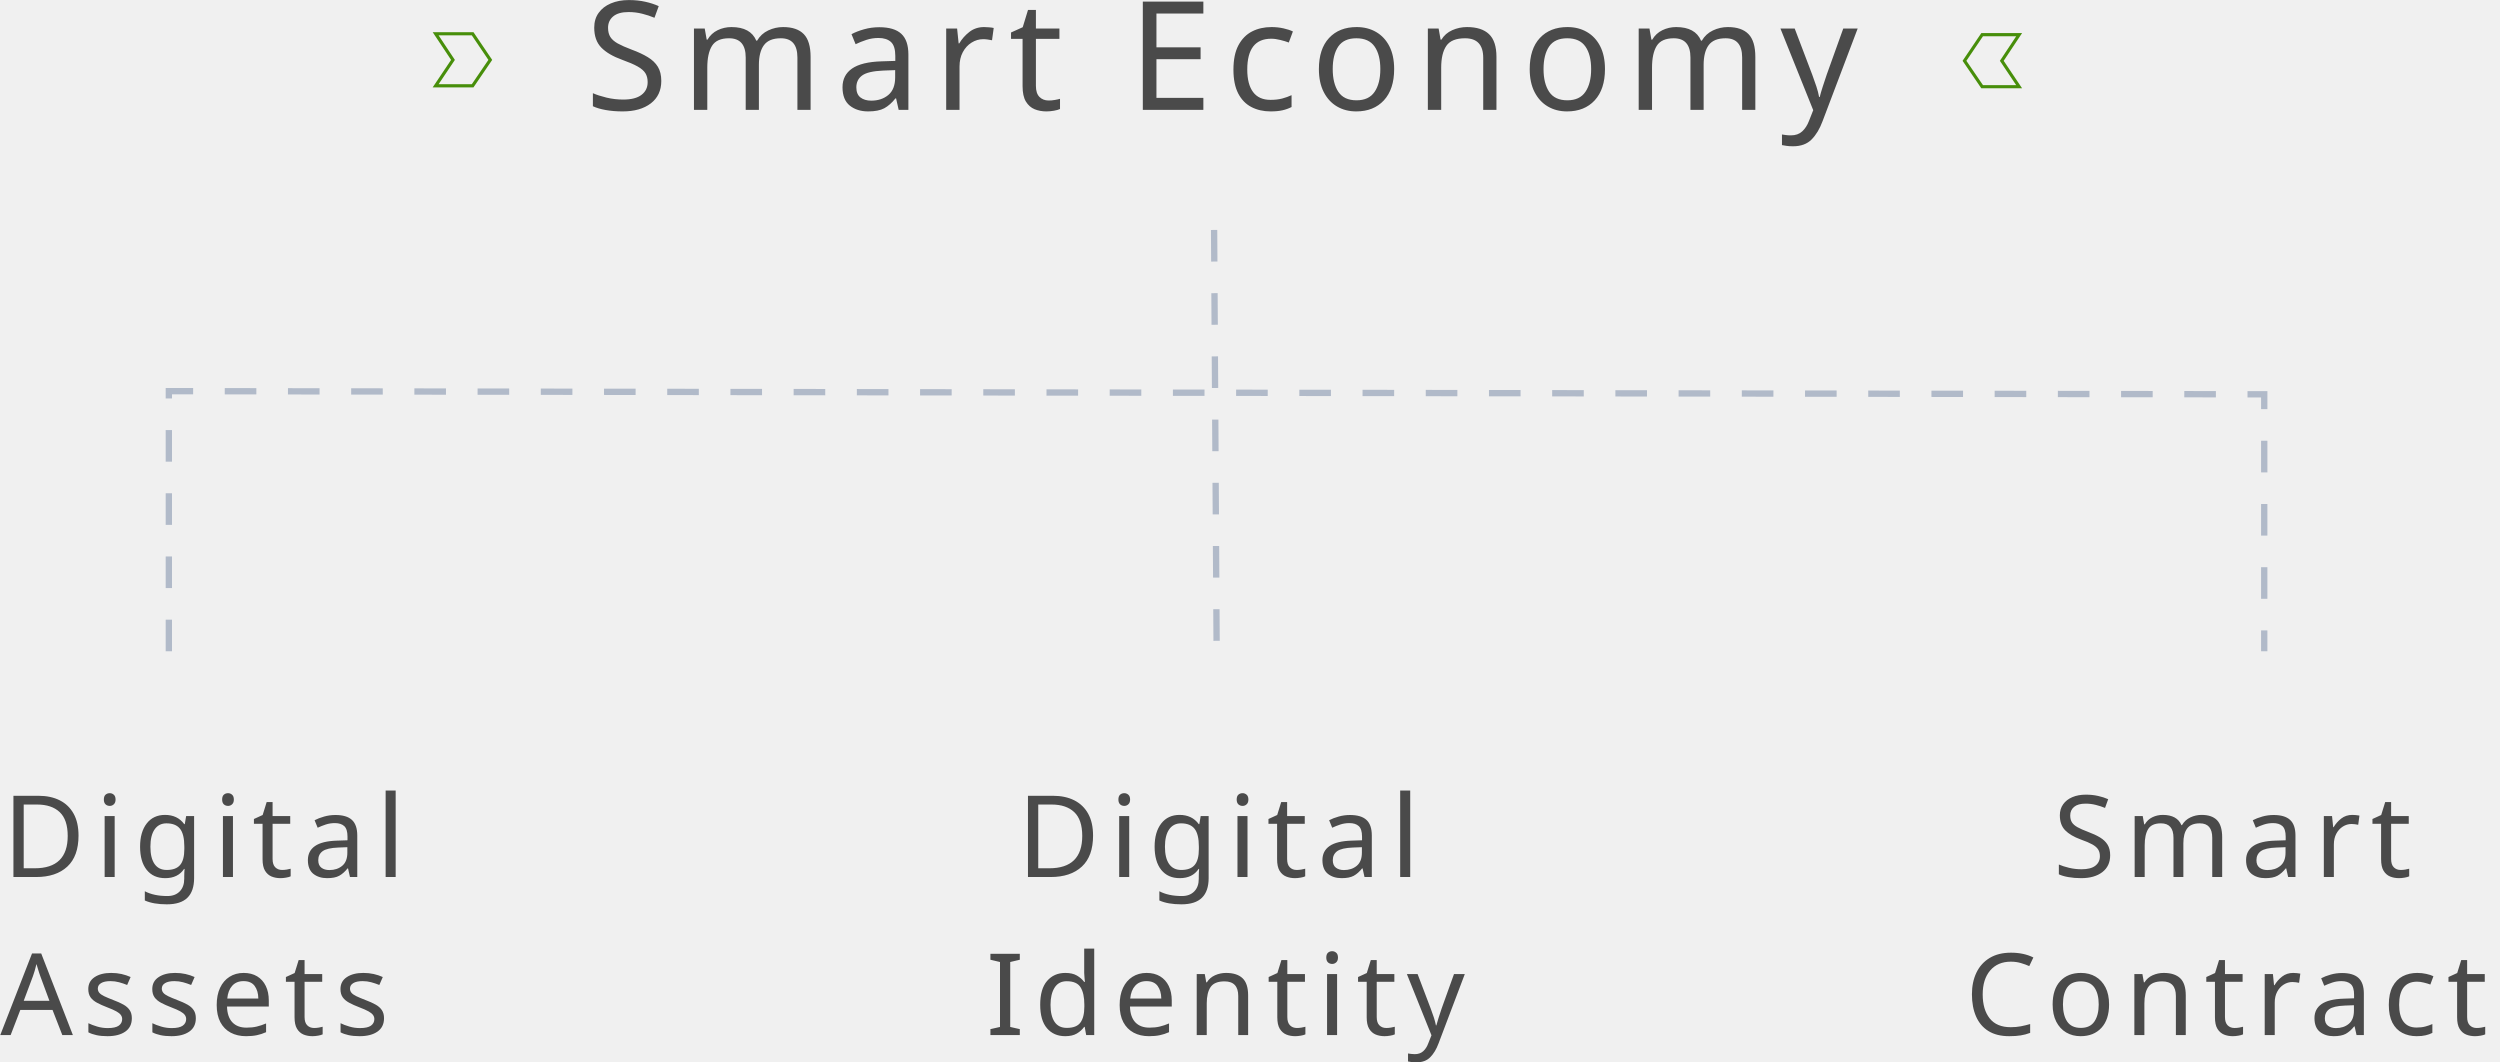
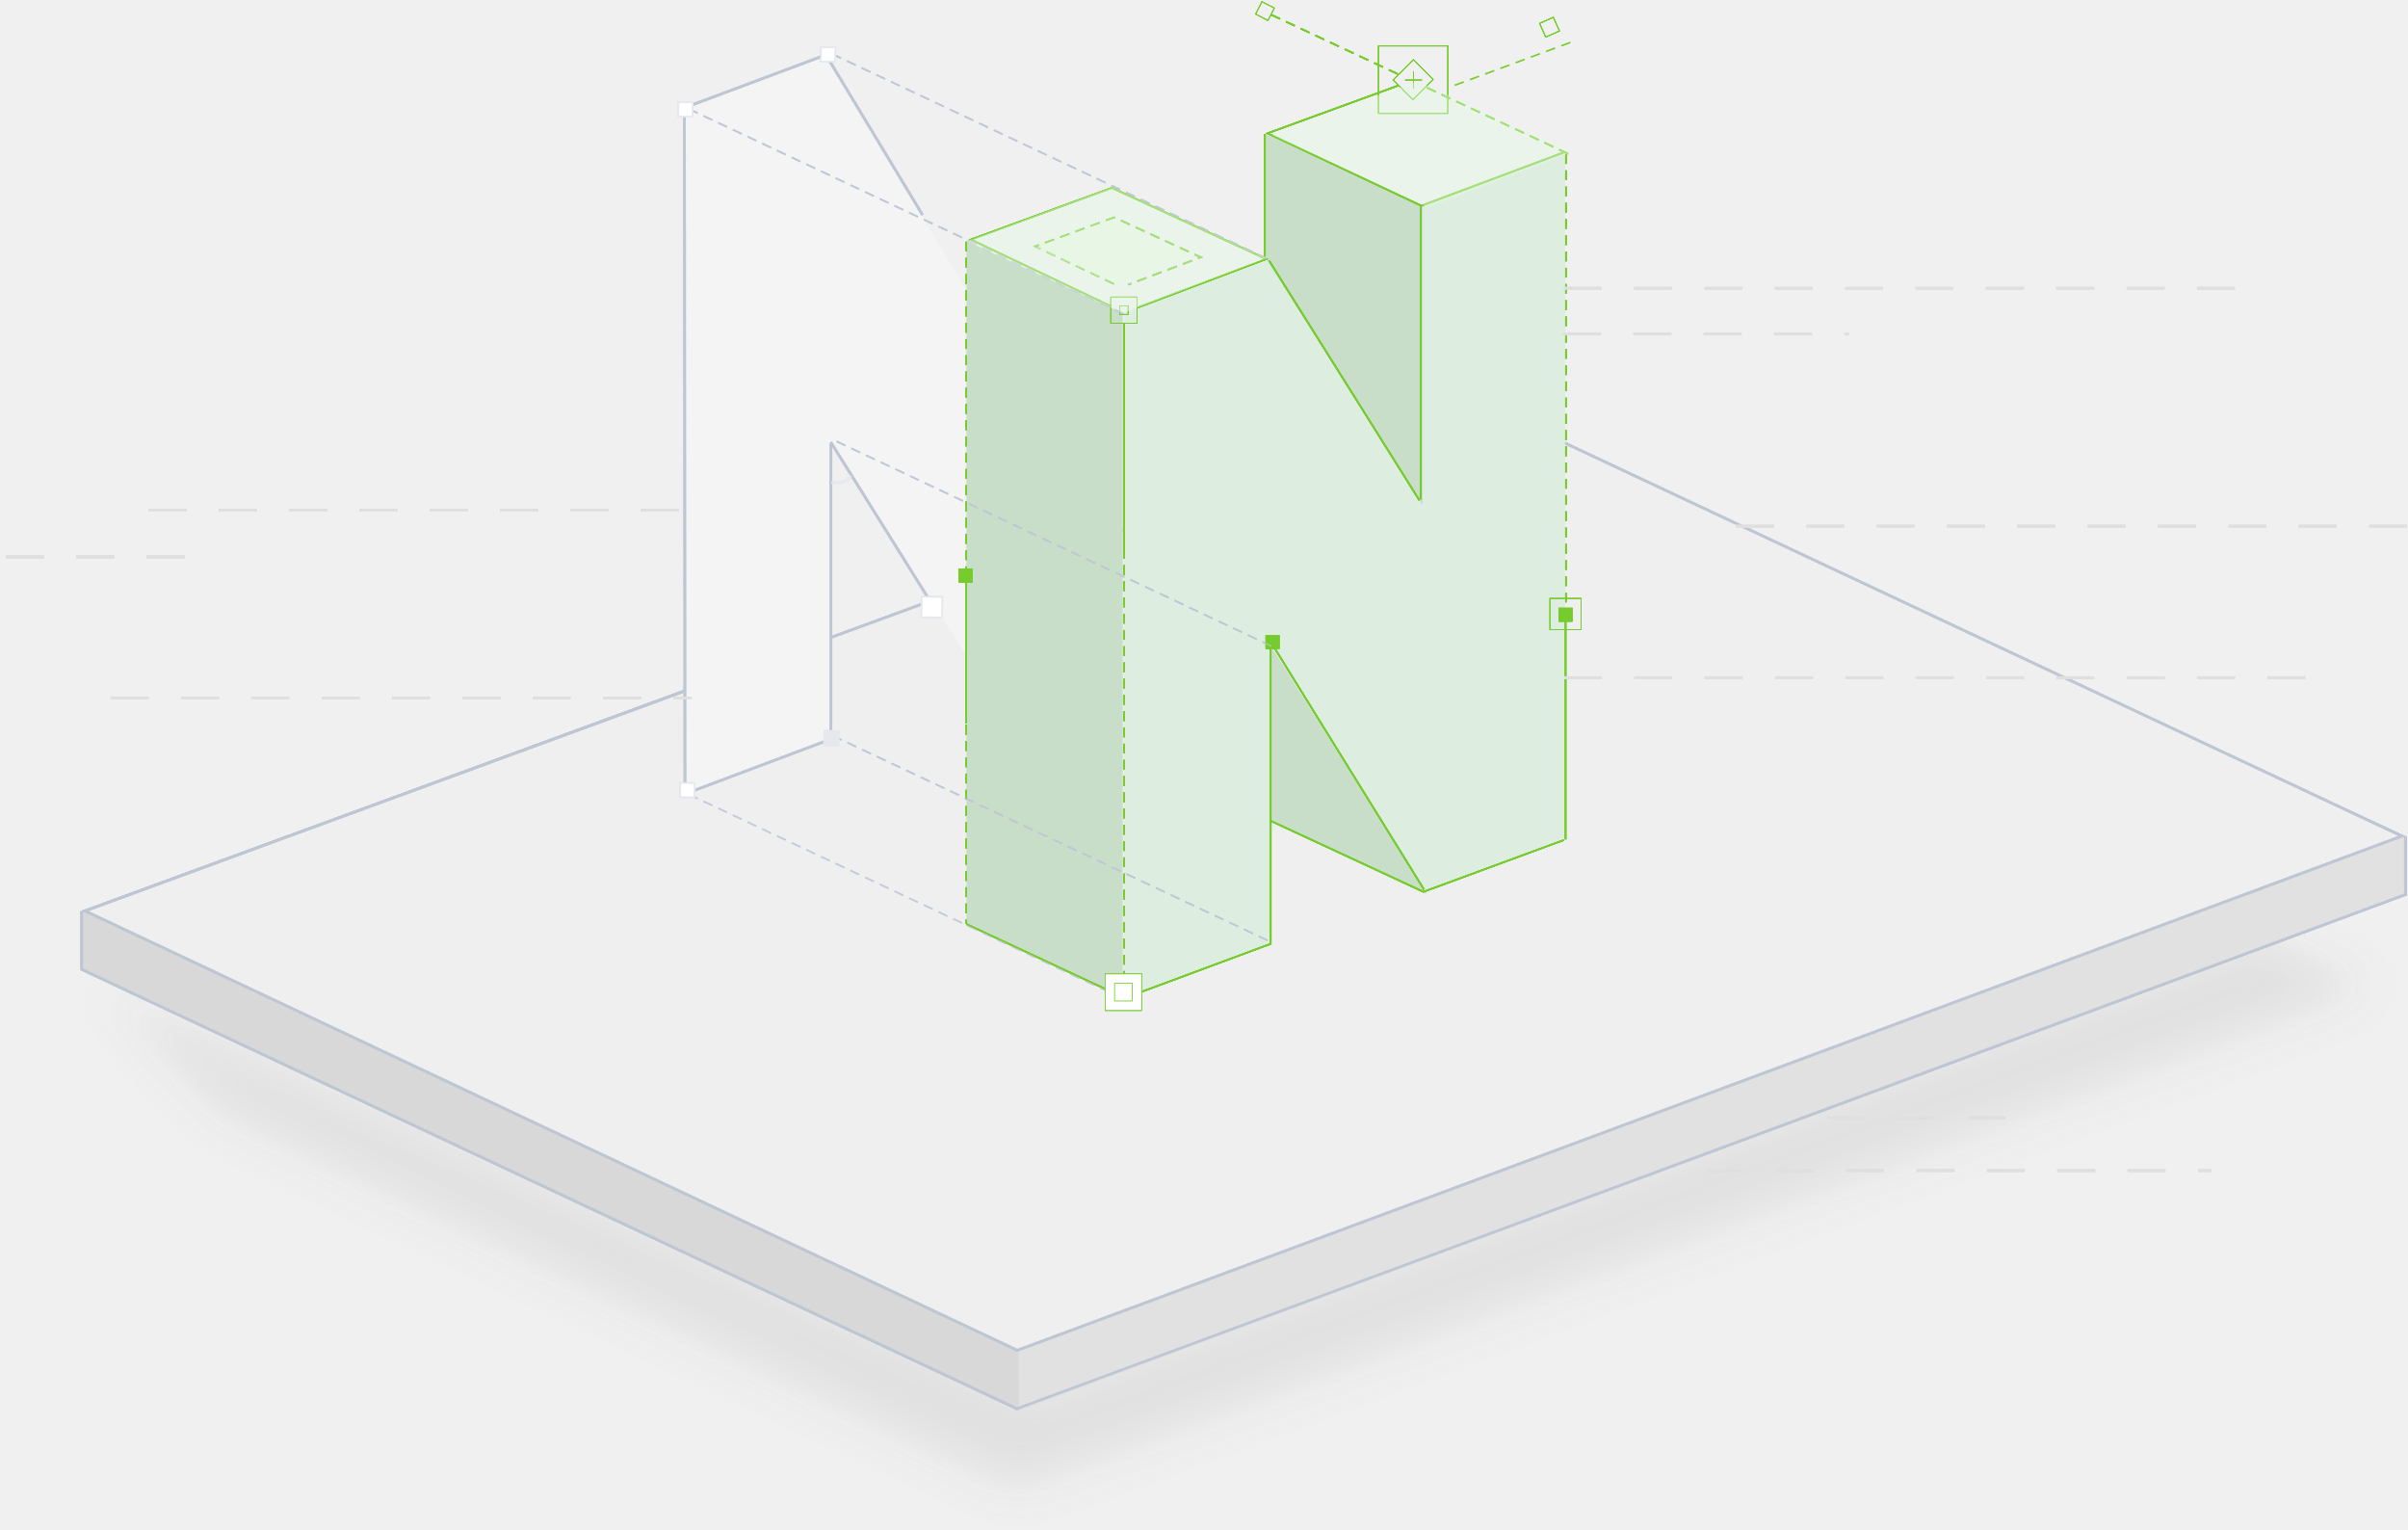
- <svg xmlns="http://www.w3.org/2000/svg" width="791px" height="336px" viewBox="0 0 791 336" version="1.1">
-   <defs />
+ <svg xmlns="http://www.w3.org/2000/svg" width="890px" height="565px" viewBox="0 0 890 565" version="1.1">
+   <style>
+     #g1{animation: m1 2s alternate infinite;}
+     #g2{animation: m2 1.5s alternate infinite;}
+     #g3{animation: m3 1s alternate infinite;}
+     @keyframes m1{
+     0%{transform: translate(8.827554px, 0.014903px);}
+     100%{transform: translate(8.827554px, -3px);}
+     }
+     @keyframes m2{
+     0%{transform: translate(20px,0px);}
+     100%{transform: translate(20px,-10px);}
+     }
+     @keyframes m3{
+     0%{transform: translate(11.75696px, 0.019849px);}
+     100%{transform: translate(11.75696px, -5px);}
+     }
+   </style>
+   <defs>
+     <filter x="-3.1%" y="-12.0%" width="106.2%" height="124.0%" filterUnits="objectBoundingBox" id="filter-1">
+       <feGaussianBlur stdDeviation="8.147" in="SourceGraphic" />
+     </filter>
+     <filter x="-2.2%" y="-5.9%" width="104.5%" height="111.8%" filterUnits="objectBoundingBox" id="filter-2">
+       <feGaussianBlur stdDeviation="8.147" in="SourceGraphic" />
+     </filter>
+   </defs>
  <g id="Page-1" stroke="none" stroke-width="1" fill="none" fill-rule="evenodd">
-     <g id="Artboard-5" transform="translate(-30, -60)">
-       <g id="Group" transform="translate(22, 43)">
-         <g id="Group-35" transform="translate(0.930701, 0.755629)">
-           <g id="Group-29">
-             <text id="Smart-Economy" font-family="PingFangSC-Medium, PingFang SC" font-size="48" font-weight="400" letter-spacing="4" fill="#4A4A4A">
-               <tspan x="192.206" y="51.01">Smart Economy</tspan>
-             </text>
-             <path d="M382.592,84.462 L400.657,218.915" id="Stroke-101" stroke="#B1BAC9" stroke-width="2" stroke-dasharray="10" transform="translate(391.399, 151.4439) scale(1, -1) rotate(8) translate(-391.399, -151.4439) " />
-             <path d="M57.989,186.545 L69.445,268.056 L397.775,221.399 L725.837,174.796 L714.52,94.276" id="Stroke-101" stroke="#B1BAC9" stroke-width="2" stroke-dasharray="10" transform="translate(391.9131, 181.1657) scale(1, -1) rotate(8) translate(-391.9131, -181.1657) " />
-             <text id="Digital-Assets" font-family="PingFangSC-Medium, PingFang SC" font-size="36" font-weight="400" letter-spacing="3" fill="#4A4A4A">
-               <tspan x="7.834" y="293.733">Digital </tspan>
-               <tspan x="7.156" y="343.733">Assets</tspan>
-             </text>
-             <text id="Digital-Identity" font-family="PingFangSC-Medium, PingFang SC" font-size="36" font-weight="400" letter-spacing="3" fill="#4A4A4A">
-               <tspan x="328.834" y="293.733">Digital </tspan>
-               <tspan x="319" y="343.733">Identity</tspan>
-             </text>
-             <text id="Smart-Contract" font-family="PingFangSC-Medium, PingFang SC" font-size="36" font-weight="400" letter-spacing="3" fill="#4A4A4A">
-               <tspan x="656.65" y="293.733">Smart</tspan>
-               <tspan x="628.786" y="343.733">Contract</tspan>
-             </text>
+     <g id="Artboard-6" transform="translate(-52, -65)">
+       <g id="Group-9" transform="translate(-170, 64)">
+         <g id="xia-" transform="translate(0, 137)">
+           <g id="xia" transform="translate(252, 46)" stroke="#BFC6D3" stroke-linecap="square">
+             <path d="M312.376,40.541 L324.174,36.214 M584.435,0.967 L857.723,126.929 L346.005,316.933 L1.432,154.584 L209.788,78.167 L258.366,60.35" id="Line-4" />
+             <polyline id="Line-4" points="859.047 127.94 859.047 148.487 859.047 148.487 345.924 338.492 0.247 176.143 0.247 155.235" />
+             <path d="M346.06,337.624 L346.06,316.782" id="Line-30" />
+             <path d="M312.376,40.541 L324.174,36.214 M584.435,0.967 L857.723,126.929 L346.005,316.933 L1.432,154.584 L209.788,78.167 L258.366,60.35" id="Line-4" />
+             <polyline id="Line-4" points="859.047 127.94 859.047 148.487 859.047 148.487 345.924 338.492 0.247 176.143 0.247 155.235" />
+             <path d="M346.06,337.624 L346.06,316.782" id="Line-30" />
+             <path d="M346.06,337.624 L346.06,316.782" id="Line-30" />
+           </g>
+           <g id="xia" transform="translate(252, 46)" stroke="#BFC6D3" stroke-linecap="square">
+             <path d="M312.376,40.541 L324.174,36.214 M584.435,0.967 L857.723,126.929 L346.005,316.933 L1.432,154.584 L209.788,78.167 L258.366,60.35" id="Line-4" />
+             <polyline id="Line-4" points="859.047 127.94 859.047 148.487 859.047 148.487 345.924 338.492 0.247 176.143 0.247 155.235" />
+             <path d="M346.06,337.624 L346.06,316.782" id="Line-30" />
+           </g>
+           <g transform="translate(252, 46)">
+             <polygon id="Path-5" fill="#EFEFEF" points="345.562 317.523 858.231 127.233 583.801 0.51 583.801 163.442 532.801 183.028 475.739 157.17 474.188 202.205 420.768 222.454 362.639 195.008 362.639 96.154 323.813 36.089 312.926 40.351 312.926 127.233 259.071 146.724 259.071 60.005 139.734 104.089 2.415 154.72" />
+             <polygon id="Path-47" fill="#D8D8D8" points="0.447 154.533 346.509 317.484 346.509 338.494 0.346 176.044" />
+             <polygon id="Path-48" fill="#E1E1E1" points="346.455 316.925 346.455 339.219 858.799 148.469 858.626 127.082" />
+             <polygon id="Path-49" fill-opacity="0.158" fill="#8B8B8B" filter="url(#filter-1)" points="11 185.265 350.262 332.217 804.3 163.947 844.897 182.278 345.262 367.548 52.338 228.685" />
+             <path d="M312.376,40.541 L324.174,36.214 M584.435,0.967 L857.723,126.929 L346.005,316.933 L1.432,154.584 L209.788,78.167 L258.366,60.35" id="Line-4" stroke="#BFC6D3" stroke-linecap="square" />
+             <polyline id="Line-4" stroke="#BFC6D3" stroke-linecap="square" points="859.047 127.468 859.047 148.487 345.924 338.492 0.247 176.143 0.247 155.235" />
+           </g>
+           <g>
+             <polygon id="Path-5" fill="#EFEFEF" points="597.562 363.523 1110.231 173.233 766.871 12.219 575.813 82.089 391.734 150.089 254.415 200.72" />
+             <polygon id="Path-47" fill="#D8D8D8" points="252.447 200.533 598.509 363.484 598.509 384.494 252.346 222.044" />
+             <polygon id="Path-48" fill="#E1E1E1" points="598.455 362.925 598.455 385.219 1110.799 194.469 1110.626 173.082" />
+             <path d="M564.376,86.541 L576.174,82.214 M1109.723,172.929 L598.005,362.933 L253.432,200.584 L767.356,12.198 L1109.723,172.929 Z" id="Line-4" stroke="#BFC6D3" stroke-linecap="square" />
+             <path d="M564.376,86.541 L576.174,82.214 M1109.723,172.929 L598.005,362.933 L253.432,200.584 L767.356,12.198 L1109.723,172.929 Z" id="Line-4" stroke="#BFC6D3" stroke-linecap="square" />
+             <polyline id="Line-4" stroke="#BFC6D3" stroke-linecap="square" points="1111.047 173.468 1111.047 194.487 597.924 384.492 252.247 222.143 252.247 201.235" />
          </g>
        </g>
-         <polygon id="Path-7" stroke="#478E0A" transform="translate(154.4814, 35.91445) scale(-1, 1) rotate(90) translate(-154.4814, -35.91445) " points="146.251 27.268 154.521 32.758 162.712 27.268 162.712 38.975 154.521 44.56 146.251 38.975" />
-         <polygon id="Path-7" stroke="#478E0A" transform="translate(638.2088, 36.20217) rotate(90) translate(-638.2088, -36.20217) " points="629.979 27.556 638.248 33.046 646.439 27.556 646.439 39.262 638.248 44.848 629.979 39.262" />
+         <g id="Group-8" transform="translate(224, 0)">
+           <g id="Group-5" transform="translate(245.6748, 0.5365)">
+             <g id="Group-4">
+               <polygon id="Path-3" fill="#DDEDDF" points="167.675 115.97 220.997 95.767 277.308 185.409 277.308 76.53 330.785 56.342 330.785 309.966 278.746 329.993 222.501 239.326 222.501 349.121 167.675 369.363" />
+               <polygon id="Path-4" fill="#C8DEC9" points="109.511 89.443 167.301 116.153 167.301 368.943 109.511 341.46" />
+               <polygon id="Path-4" fill="#C8DEC9" points="279.598 330.742 221.808 303.259 221.808 238.679" />
+               <polygon id="Path-4" fill="#C8DEC9" points="220.335 49.923 278.125 76.632 278.125 187.211 220.335 96.183" />
+               <polygon id="Path-46" fill="#F4F4F4" points="57.483 21.041 109.152 107.057 109.152 242.297 59.789 164.402 59.789 273.05 5.539 293.233 5.539 40.557" />
+               <path d="M290.262,31.87 L334.5,15.5" id="Line-7" stroke="#76CB2D" stroke-width="0.6" stroke-linecap="square" stroke-dasharray="3" />
+               <g id="Group" opacity="0.403" transform="translate(1.091826, 18.85368)" stroke="#BFC6D3" stroke-linecap="square">
+                 <path d="M56.678,1.807 L4.345,21.379 L56.678,1.807 Z" id="Line-4" />
+                 <path d="M56.718,255.312 L6.584,274.139" id="Line-4" />
+                 <path d="M4.198,22.503 L4.386,272.239" id="Line-31" />
+                 <path d="M58.331,146.063 L58.331,254.591" id="Line-31" />
+                 <path d="M56.565,1.993 L91.964,60.636" id="Line-33" />
+                 <path d="M58.552,145.39 L95.246,204.108" id="Line-33" />
+               </g>
+               <g id="Group-21" transform="translate(123.8553, 65.11172)">
+                 <g id="Group-19" transform="translate(0.119781, 0.773483)" />
+               </g>
+               <polyline id="Line-4" stroke="#76CB2D" stroke-width="0.6" stroke-linecap="square" points="162.513 113.427 111.172 88.982 163.264 69.881 220.311 96.175 172.938 114.038" />
+               <path d="M163.751,105.2 L134.967,91.495 L164.172,80.786 L196.156,95.528 L169.596,105.543" id="Line-4" stroke="#76CB2D" stroke-width="0.6" stroke-linecap="square" stroke-dasharray="3" />
+               <polyline id="Line-4" stroke="#76CB2D" stroke-width="0.6" stroke-linecap="square" points="221.8 349.27 168.019 369.252 109.759 342.011" />
+               <path d="M167.831,120.132 L167.831,203.67" id="Line-31" stroke="#76CB2D" stroke-width="0.6" stroke-linecap="square" />
+               <path d="M167.831,203.565 L167.831,369.263" id="Line-31" stroke="#76CB2D" stroke-width="0.6" stroke-linecap="square" stroke-dasharray="3" />
+               <path d="M109.432,90.065 L109.432,217.126 M109.432,268.618 L109.432,341.377" id="Line-31" stroke="#76CB2D" stroke-width="0.6" stroke-linecap="square" stroke-dasharray="3" />
+               <path d="M221.965,239.098 L221.965,348.959" id="Line-31" stroke="#76CB2D" stroke-width="0.6" stroke-linecap="square" />
+               <polyline id="Line-4" stroke="#76CB2D" stroke-width="0.6" stroke-linecap="square" points="329.969 56.908 277.636 76.48 220.829 49.714 268.852 32.176" />
+               <path d="M331.601,57.135 L279.539,32.766 M268.644,27.666 L220.53,5.144" id="Line-2" stroke="#76CB2D" stroke-width="0.6" stroke-linecap="square" stroke-dasharray="3" />
+               <polyline id="Line-4" stroke="#76CB2D" stroke-width="0.6" stroke-linecap="square" points="330.009 310.972 278.425 329.985 223.57 304.513 222.43 303.984" />
+               <path d="M277.489,76.48 L277.489,184.637" id="Line-31" stroke="#76CB2D" stroke-width="0.6" stroke-linecap="square" />
+               <path d="M219.849,50.302 L219.849,94.952" id="Line-31" stroke="#76CB2D" stroke-width="0.6" stroke-linecap="square" />
+               <path d="M330.965,226.346 L330.965,310.317" id="Line-31" stroke="#76CB2D" stroke-width="0.6" stroke-linecap="square" />
+               <path d="M221.534,97.001 L276.777,185.078" id="Line-33" stroke="#76CB2D" stroke-width="0.6" stroke-linecap="square" />
+               <path d="M222.893,239.102 L278.483,328.873" id="Line-33" stroke="#76CB2D" stroke-width="0.6" stroke-linecap="square" />
+               <rect id="Rectangle-4" stroke="#76CB2D" stroke-width="0.3" x="162.891" y="110.236" width="9.693" height="9.693" />
+               <rect id="Rectangle-4" stroke="#76CB2D" stroke-width="0.3" transform="translate(219.8567, 4.555973) rotate(-63) translate(-219.8567, -4.555973) " x="217.281" y="1.981" width="5.151" height="5.151" />
+               <rect id="Rectangle-4" stroke="#76CB2D" stroke-width="0.3" x="166.163" y="113.509" width="3.148" height="3.148" />
+               <rect id="Rectangle-4" stroke="#76CB2D" stroke-width="0.3" x="261.792" y="17.433" width="25.645" height="24.933" />
+               <rect id="Rectangle-4" stroke="#76CB2D" stroke-width="0.3" transform="translate(274.6138, 29.89972) rotate(-45) translate(-274.6138, -29.89972) " x="269.315" y="24.75" width="10.598" height="10.3" />
+               <rect id="Rectangle-4" fill="#76CB2D" x="328.398" y="225.041" width="5.135" height="5.141" />
+               <path d="M331.115,57.712 L331.115,227.929" id="Line-32" stroke="#76CB2D" stroke-width="0.6" stroke-linecap="square" stroke-dasharray="3" />
+               <rect id="Rectangle-11" stroke="#76CB2D" stroke-width="0.3" x="325.207" y="221.591" width="11.516" height="11.516" />
+               <rect id="Rectangle-12" fill="#76CB2D" x="220.067" y="235.071" width="5.181" height="5.181" />
+               <rect id="Rectangle-12" fill="#76CB2D" x="106.614" y="210.54" width="5.181" height="5.181" />
+               <path d="M109.432,215.562 L109.432,267.516" id="Line" stroke="#76CB2D" stroke-width="0.6" stroke-linecap="square" />
+               <path d="M220.53,347.81 L59.831,272.187" id="Line-34" stroke="#BFC6D3" stroke-width="0.6" opacity="0.6" stroke-linecap="square" stroke-dasharray="3" />
+               <path d="M167.333,369.483 L6.635,293.86" id="Line-34" stroke="#BFC6D3" stroke-width="0.6" opacity="0.4" stroke-linecap="square" stroke-dasharray="3" />
+               <path d="M167.333,116.215 L6.635,40.592" id="Line-34" stroke="#BFC6D3" stroke-width="0.6" opacity="0.6" stroke-linecap="square" stroke-dasharray="3" />
+               <path d="M221.965,239.071 L61.266,163.448" id="Line-34" stroke="#BFC6D3" stroke-width="0.6" opacity="0.6" stroke-linecap="square" stroke-dasharray="3" />
+               <path d="M220.352,95.931 L59.654,20.308" id="Line-34" stroke="#BFC6D3" stroke-width="0.6" opacity="0.6" stroke-linecap="square" stroke-dasharray="3" />
+               <path d="M271.807,30.037 L277.715,30.037" id="Line-35" stroke="#76CB2D" stroke-width="0.3" stroke-linecap="square" />
+               <path d="M274.761,32.991 L274.761,27.083" id="Line-35" stroke="#76CB2D" stroke-width="0.3" stroke-linecap="square" />
+               <rect id="Rectangle-4" stroke="#76CB2D" stroke-width="0.3" fill="#FFFFFF" x="160.811" y="360.319" width="13.49" height="13.49" />
+               <rect id="Rectangle-4" stroke="#76CB2D" stroke-width="0.3" fill="#FFFFFF" x="164.282" y="363.79" width="6.548" height="6.548" />
+               <rect id="Rectangle-4" stroke="#76CB2D" stroke-width="0.3" transform="translate(325.0354, 10.51006) rotate(-24) translate(-325.0354, -10.51006) " x="322.257" y="7.732" width="5.557" height="5.557" />
+               <rect id="Rectangle-4" stroke="#E6E8EE" stroke-width="0.6" fill="#FFFFFF" transform="translate(5.68566, 40.91381) rotate(1) translate(-5.68566, -40.91381) " x="3.057" y="38.285" width="5.257" height="5.257" />
+               <rect id="Rectangle-4" stroke="#E6E8EE" stroke-width="0.6" fill="#FFFFFF" transform="translate(6.386402, 292.4056) rotate(1) translate(-6.386402, -292.4056) " x="3.758" y="289.777" width="5.257" height="5.257" />
+               <rect id="Rectangle-4" stroke="#E6E8EE" stroke-width="0.6" fill="#E6E8EE" transform="translate(59.60157, 273.1962) rotate(1) translate(-59.60157, -273.1962) " x="56.973" y="270.568" width="5.257" height="5.257" />
+               <rect id="Rectangle-4" stroke="#E6E8EE" stroke-width="0.6" fill="#FFFFFF" transform="translate(96.75768, 224.7915) rotate(1) translate(-96.75768, -224.7915) " x="92.969" y="221.003" width="7.577" height="7.577" />
+               <rect id="Rectangle-4" stroke="#E6E8EE" stroke-width="0.6" fill="#FFFFFF" transform="translate(58.38637, 20.5951) rotate(1) translate(-58.38637, -20.5951) " x="55.758" y="17.967" width="5.257" height="5.257" />
+               <path d="M59.602,178.754 C62.976,179.238 65.383,178.434 66.823,176.342" id="Path-20" stroke="#E6E8EE" />
+               <g id="Group-2" transform="translate(0.982384, 0.649196)">
+                 <g id="Group" opacity="0.403" transform="translate(0.109442, 18.20448)" stroke="#BFC6D3" stroke-linecap="square">
+                   <path d="M56.678,1.807 L4.345,21.379 L56.678,1.807 Z" id="Line-4" />
+                   <path d="M56.718,255.312 L6.584,274.139" id="Line-4" />
+                   <path d="M4.198,22.503 L4.386,272.239" id="Line-31" />
+                   <path d="M58.331,146.063 L58.331,254.591" id="Line-31" />
+                   <path d="M56.565,1.993 L91.964,60.636" id="Line-33" />
+                   <path d="M58.552,145.39 L95.246,204.108" id="Line-33" />
+                 </g>
+                 <g id="Group-21" transform="translate(122.8729, 64.46252)">
+                   <g id="Group-19" transform="translate(0.119781, 0.773483)" />
+                 </g>
+                 <polyline id="Line-4" stroke="#76CB2D" stroke-width="0.6" stroke-linecap="square" points="161.53 112.778 110.19 88.333 162.282 69.232 219.329 95.526 171.956 113.389" />
+                 <path d="M162.768,104.551 L133.984,90.846 L163.19,80.137 L195.173,94.879 L168.613,104.894" id="Line-4" stroke="#76CB2D" stroke-width="0.6" stroke-linecap="square" stroke-dasharray="3" />
+                 <polyline id="Line-4" stroke="#76CB2D" stroke-width="0.6" stroke-linecap="square" points="220.818 348.621 167.037 368.603 108.777 341.361" />
+                 <path d="M166.849,119.482 L166.849,203.021" id="Line-31" stroke="#76CB2D" stroke-width="0.6" stroke-linecap="square" />
+                 <path d="M166.849,202.916 L166.849,368.613" id="Line-31" stroke="#76CB2D" stroke-width="0.6" stroke-linecap="square" stroke-dasharray="3" />
+                 <path d="M108.45,89.416 L108.45,216.477 M108.45,267.969 L108.45,340.728" id="Line-31" stroke="#76CB2D" stroke-width="0.6" stroke-linecap="square" stroke-dasharray="3" />
+                 <path d="M220.983,238.449 L220.983,348.31" id="Line-31" stroke="#76CB2D" stroke-width="0.6" stroke-linecap="square" />
+                 <polyline id="Line-4" stroke="#76CB2D" stroke-width="0.6" stroke-linecap="square" points="328.986 56.258 276.654 75.83 219.847 49.065 267.869 31.527" />
+                 <path d="M330.619,56.486 L278.557,32.117 M267.661,27.016 L219.547,4.495" id="Line-2" stroke="#76CB2D" stroke-width="0.6" stroke-linecap="square" stroke-dasharray="3" />
+                 <polyline id="Line-4" stroke="#76CB2D" stroke-width="0.6" stroke-linecap="square" points="329.027 310.322 277.443 329.335 222.588 303.864 221.448 303.335" />
+                 <path d="M276.506,75.83 L276.506,183.988" id="Line-31" stroke="#76CB2D" stroke-width="0.6" stroke-linecap="square" />
+                 <path d="M218.866,49.652 L218.866,94.302" id="Line-31" stroke="#76CB2D" stroke-width="0.6" stroke-linecap="square" />
+                 <path d="M329.983,225.697 L329.983,309.668" id="Line-31" stroke="#76CB2D" stroke-width="0.6" stroke-linecap="square" />
+                 <path d="M220.551,96.352 L275.795,184.429" id="Line-33" stroke="#76CB2D" stroke-width="0.6" stroke-linecap="square" />
+                 <path d="M221.911,238.453 L277.501,328.224" id="Line-33" stroke="#76CB2D" stroke-width="0.6" stroke-linecap="square" />
+                 <rect id="Rectangle-4" stroke="#76CB2D" stroke-width="0.3" x="161.908" y="109.587" width="9.693" height="9.693" />
+                 <rect id="Rectangle-4" stroke="#76CB2D" stroke-width="0.3" transform="translate(218.8743, 3.906777) rotate(-63) translate(-218.8743, -3.906777) " x="216.299" y="1.331" width="5.151" height="5.151" />
+                 <rect id="Rectangle-4" stroke="#76CB2D" stroke-width="0.3" x="165.181" y="112.86" width="3.148" height="3.148" />
+                 <rect id="Rectangle-4" stroke="#76CB2D" stroke-width="0.3" x="260.809" y="16.784" width="25.645" height="24.933" />
+                 <rect id="Rectangle-4" stroke="#76CB2D" stroke-width="0.3" transform="translate(273.6315, 29.25052) rotate(-45) translate(-273.6315, -29.25052) " x="268.332" y="24.101" width="10.598" height="10.3" />
+                 <rect id="Rectangle-4" fill="#76CB2D" x="327.415" y="224.391" width="5.135" height="5.141" />
+                 <path d="M330.132,57.063 L330.132,227.28" id="Line-32" stroke="#76CB2D" stroke-width="0.6" stroke-linecap="square" stroke-dasharray="3" />
+                 <rect id="Rectangle-11" stroke="#76CB2D" stroke-width="0.3" x="324.225" y="220.941" width="11.516" height="11.516" />
+                 <rect id="Rectangle-12" fill="#76CB2D" x="219.085" y="234.422" width="5.181" height="5.181" />
+                 <rect id="Rectangle-12" fill="#76CB2D" x="105.632" y="209.891" width="5.181" height="5.181" />
+                 <path d="M108.45,214.913 L108.45,266.867" id="Line" stroke="#76CB2D" stroke-width="0.6" stroke-linecap="square" />
+                 <path d="M219.547,347.161 L58.849,271.538" id="Line-34" stroke="#BFC6D3" stroke-width="0.6" opacity="0.6" stroke-linecap="square" stroke-dasharray="3" />
+                 <path d="M166.351,368.834 L5.653,293.211" id="Line-34" stroke="#BFC6D3" stroke-width="0.6" opacity="0.4" stroke-linecap="square" stroke-dasharray="3" />
+                 <path d="M166.351,115.566 L5.653,39.943" id="Line-34" stroke="#BFC6D3" stroke-width="0.6" opacity="0.6" stroke-linecap="square" stroke-dasharray="3" />
+                 <path d="M220.983,238.421 L60.284,162.799" id="Line-34" stroke="#BFC6D3" stroke-width="0.6" opacity="0.6" stroke-linecap="square" stroke-dasharray="3" />
+                 <path d="M219.37,95.281 L58.671,19.659" id="Line-34" stroke="#BFC6D3" stroke-width="0.6" opacity="0.6" stroke-linecap="square" stroke-dasharray="3" />
+                 <path d="M270.825,29.388 L276.733,29.388" id="Line-35" stroke="#76CB2D" stroke-width="0.3" stroke-linecap="square" />
+                 <path d="M273.779,32.342 L273.779,26.434" id="Line-35" stroke="#76CB2D" stroke-width="0.3" stroke-linecap="square" />
+                 <rect id="Rectangle-4" stroke="#76CB2D" stroke-width="0.3" fill="#FFFFFF" x="159.828" y="359.67" width="13.49" height="13.49" />
+                 <rect id="Rectangle-4" stroke="#76CB2D" stroke-width="0.3" fill="#FFFFFF" x="163.299" y="363.141" width="6.548" height="6.548" />
+               </g>
+               <rect id="Rectangle-4" stroke="#76CB2D" stroke-width="0.3" transform="translate(325.0354, 10.51006) rotate(-24) translate(-325.0354, -10.51006) " x="322.257" y="7.732" width="5.557" height="5.557" />
+               <rect id="Rectangle-4" stroke="#E6E8EE" stroke-width="0.6" fill="#FFFFFF" transform="translate(5.68566, 40.91381) rotate(1) translate(-5.68566, -40.91381) " x="3.057" y="38.285" width="5.257" height="5.257" />
+               <rect id="Rectangle-4" stroke="#E6E8EE" stroke-width="0.6" fill="#FFFFFF" transform="translate(6.386402, 292.4056) rotate(1) translate(-6.386402, -292.4056) " x="3.758" y="289.777" width="5.257" height="5.257" />
+               <rect id="Rectangle-4" stroke="#E6E8EE" stroke-width="0.6" fill="#E6E8EE" transform="translate(59.60157, 273.1962) rotate(1) translate(-59.60157, -273.1962) " x="56.973" y="270.568" width="5.257" height="5.257" />
+               <rect id="Rectangle-4" stroke="#E6E8EE" stroke-width="0.6" fill="#FFFFFF" transform="translate(96.75768, 224.7915) rotate(1) translate(-96.75768, -224.7915) " x="92.969" y="221.003" width="7.577" height="7.577" />
+               <rect id="Rectangle-4" stroke="#E6E8EE" stroke-width="0.6" fill="#FFFFFF" transform="translate(58.38637, 20.5951) rotate(1) translate(-58.38637, -20.5951) " x="55.758" y="17.967" width="5.257" height="5.257" />
+               <path d="M59.602,178.754 C62.976,179.238 65.383,178.434 66.823,176.342" id="Path-20" stroke="#E6E8EE" />
+               <rect id="Rectangle-4" stroke="#76CB2D" stroke-width="0.3" transform="translate(325.0354, 10.51006) rotate(-24) translate(-325.0354, -10.51006) " x="322.257" y="7.732" width="5.557" height="5.557" />
+               <rect id="Rectangle-4" stroke="#E6E8EE" stroke-width="0.6" fill="#FFFFFF" transform="translate(5.68566, 40.91381) rotate(1) translate(-5.68566, -40.91381) " x="3.057" y="38.285" width="5.257" height="5.257" />
+               <rect id="Rectangle-4" stroke="#E6E8EE" stroke-width="0.6" fill="#FFFFFF" transform="translate(6.386402, 292.4056) rotate(1) translate(-6.386402, -292.4056) " x="3.758" y="289.777" width="5.257" height="5.257" />
+               <rect id="Rectangle-4" stroke="#E6E8EE" stroke-width="0.6" fill="#E6E8EE" transform="translate(59.60157, 273.1962) rotate(1) translate(-59.60157, -273.1962) " x="56.973" y="270.568" width="5.257" height="5.257" />
+               <rect id="Rectangle-4" stroke="#E6E8EE" stroke-width="0.6" fill="#FFFFFF" transform="translate(96.75768, 224.7915) rotate(1) translate(-96.75768, -224.7915) " x="92.969" y="221.003" width="7.577" height="7.577" />
+               <rect id="Rectangle-4" stroke="#E6E8EE" stroke-width="0.6" fill="#FFFFFF" transform="translate(58.38637, 20.5951) rotate(1) translate(-58.38637, -20.5951) " x="55.758" y="17.967" width="5.257" height="5.257" />
+               <path d="M59.602,178.754 C62.976,179.238 65.383,178.434 66.823,176.342" id="Path-20" stroke="#E6E8EE" />
+               <g id="Group-2" transform="translate(0.982384, 0.649196)">
+                 <g id="Group" opacity="0.403" transform="translate(0.109442, 18.20448)" stroke="#BFC6D3" stroke-linecap="square">
+                   <path d="M56.678,1.807 L4.345,21.379 L56.678,1.807 Z" id="Line-4" />
+                   <path d="M56.718,255.312 L6.584,274.139" id="Line-4" />
+                   <path d="M4.198,22.503 L4.386,272.239" id="Line-31" />
+                   <path d="M58.331,146.063 L58.331,254.591" id="Line-31" />
+                   <path d="M56.565,1.993 L91.964,60.636" id="Line-33" />
+                   <path d="M58.552,145.39 L95.246,204.108" id="Line-33" />
+                 </g>
+                 <g id="Group-21" transform="translate(122.8729, 64.46252)">
+                   <g id="Group-19" transform="translate(0.119781, 0.773483)" />
+                 </g>
+                 <polyline id="Line-4" stroke="#76CB2D" stroke-width="0.6" stroke-linecap="square" points="161.53 112.778 110.19 88.333 162.282 69.232 219.329 95.526 171.956 113.389" />
+                 <path d="M162.768,104.551 L133.984,90.846 L163.19,80.137 L195.173,94.879 L168.613,104.894" id="Line-4" stroke="#76CB2D" stroke-width="0.6" stroke-linecap="square" stroke-dasharray="3" />
+                 <polyline id="Line-4" stroke="#76CB2D" stroke-width="0.6" stroke-linecap="square" points="220.818 348.621 167.037 368.603 108.777 341.361" />
+                 <path d="M166.849,119.482 L166.849,203.021" id="Line-31" stroke="#76CB2D" stroke-width="0.6" stroke-linecap="square" />
+                 <path d="M166.849,202.916 L166.849,368.613" id="Line-31" stroke="#76CB2D" stroke-width="0.6" stroke-linecap="square" stroke-dasharray="3" />
+                 <path d="M108.45,89.416 L108.45,216.477 M108.45,267.969 L108.45,340.728" id="Line-31" stroke="#76CB2D" stroke-width="0.6" stroke-linecap="square" stroke-dasharray="3" />
+                 <path d="M220.983,238.449 L220.983,348.31" id="Line-31" stroke="#76CB2D" stroke-width="0.6" stroke-linecap="square" />
+                 <polyline id="Line-4" stroke="#76CB2D" stroke-width="0.6" stroke-linecap="square" points="328.986 56.258 276.654 75.83 219.847 49.065 267.869 31.527" />
+                 <path d="M330.619,56.486 L278.557,32.117 M267.661,27.016 L219.547,4.495" id="Line-2" stroke="#76CB2D" stroke-width="0.6" stroke-linecap="square" stroke-dasharray="3" />
+                 <polyline id="Line-4" stroke="#76CB2D" stroke-width="0.6" stroke-linecap="square" points="329.027 310.322 277.443 329.335 222.588 303.864 221.448 303.335" />
+                 <path d="M276.506,75.83 L276.506,183.988" id="Line-31" stroke="#76CB2D" stroke-width="0.6" stroke-linecap="square" />
+                 <path d="M218.866,49.652 L218.866,94.302" id="Line-31" stroke="#76CB2D" stroke-width="0.6" stroke-linecap="square" />
+                 <path d="M329.983,225.697 L329.983,309.668" id="Line-31" stroke="#76CB2D" stroke-width="0.6" stroke-linecap="square" />
+                 <path d="M220.551,96.352 L275.795,184.429" id="Line-33" stroke="#76CB2D" stroke-width="0.6" stroke-linecap="square" />
+                 <path d="M221.911,238.453 L277.501,328.224" id="Line-33" stroke="#76CB2D" stroke-width="0.6" stroke-linecap="square" />
+                 <rect id="Rectangle-4" stroke="#76CB2D" stroke-width="0.3" x="161.908" y="109.587" width="9.693" height="9.693" />
+                 <rect id="Rectangle-4" stroke="#76CB2D" stroke-width="0.3" transform="translate(218.8743, 3.906777) rotate(-63) translate(-218.8743, -3.906777) " x="216.299" y="1.331" width="5.151" height="5.151" />
+                 <rect id="Rectangle-4" stroke="#76CB2D" stroke-width="0.3" x="165.181" y="112.86" width="3.148" height="3.148" />
+                 <rect id="Rectangle-4" stroke="#76CB2D" stroke-width="0.3" x="260.809" y="16.784" width="25.645" height="24.933" />
+                 <rect id="Rectangle-4" stroke="#76CB2D" stroke-width="0.3" transform="translate(273.6315, 29.25052) rotate(-45) translate(-273.6315, -29.25052) " x="268.332" y="24.101" width="10.598" height="10.3" />
+                 <rect id="Rectangle-4" fill="#76CB2D" x="327.415" y="224.391" width="5.135" height="5.141" />
+                 <path d="M330.132,57.063 L330.132,227.28" id="Line-32" stroke="#76CB2D" stroke-width="0.6" stroke-linecap="square" stroke-dasharray="3" />
+                 <rect id="Rectangle-11" stroke="#76CB2D" stroke-width="0.3" x="324.225" y="220.941" width="11.516" height="11.516" />
+                 <rect id="Rectangle-12" fill="#76CB2D" x="219.085" y="234.422" width="5.181" height="5.181" />
+                 <rect id="Rectangle-12" fill="#76CB2D" x="105.632" y="209.891" width="5.181" height="5.181" />
+                 <path d="M108.45,214.913 L108.45,266.867" id="Line" stroke="#76CB2D" stroke-width="0.6" stroke-linecap="square" />
+                 <path d="M219.547,347.161 L58.849,271.538" id="Line-34" stroke="#BFC6D3" stroke-width="0.6" opacity="0.6" stroke-linecap="square" stroke-dasharray="3" />
+                 <path d="M166.351,368.834 L5.653,293.211" id="Line-34" stroke="#BFC6D3" stroke-width="0.6" opacity="0.4" stroke-linecap="square" stroke-dasharray="3" />
+                 <path d="M166.351,115.566 L5.653,39.943" id="Line-34" stroke="#BFC6D3" stroke-width="0.6" opacity="0.6" stroke-linecap="square" stroke-dasharray="3" />
+                 <path d="M220.983,238.421 L60.284,162.799" id="Line-34" stroke="#BFC6D3" stroke-width="0.6" opacity="0.6" stroke-linecap="square" stroke-dasharray="3" />
+                 <path d="M219.37,95.281 L58.671,19.659" id="Line-34" stroke="#BFC6D3" stroke-width="0.6" opacity="0.6" stroke-linecap="square" stroke-dasharray="3" />
+                 <path d="M270.825,29.388 L276.733,29.388" id="Line-35" stroke="#76CB2D" stroke-width="0.3" stroke-linecap="square" />
+                 <path d="M273.779,32.342 L273.779,26.434" id="Line-35" stroke="#76CB2D" stroke-width="0.3" stroke-linecap="square" />
+                 <rect id="Rectangle-4" stroke="#76CB2D" stroke-width="0.3" fill="#FFFFFF" x="159.828" y="359.67" width="13.49" height="13.49" />
+                 <rect id="Rectangle-4" stroke="#76CB2D" stroke-width="0.3" fill="#FFFFFF" x="163.299" y="363.141" width="6.548" height="6.548" />
+               </g>
+               <rect id="Rectangle-4" stroke="#76CB2D" stroke-width="0.3" transform="translate(325.0354, 10.51006) rotate(-24) translate(-325.0354, -10.51006) " x="322.257" y="7.732" width="5.557" height="5.557" />
+               <rect id="Rectangle-4" stroke="#E6E8EE" stroke-width="0.6" fill="#FFFFFF" transform="translate(5.68566, 40.91381) rotate(1) translate(-5.68566, -40.91381) " x="3.057" y="38.285" width="5.257" height="5.257" />
+               <rect id="Rectangle-4" stroke="#E6E8EE" stroke-width="0.6" fill="#FFFFFF" transform="translate(6.386402, 292.4056) rotate(1) translate(-6.386402, -292.4056) " x="3.758" y="289.777" width="5.257" height="5.257" />
+               <rect id="Rectangle-4" stroke="#E6E8EE" stroke-width="0.6" fill="#E6E8EE" transform="translate(59.60157, 273.1962) rotate(1) translate(-59.60157, -273.1962) " x="56.973" y="270.568" width="5.257" height="5.257" />
+               <rect id="Rectangle-4" stroke="#E6E8EE" stroke-width="0.6" fill="#FFFFFF" transform="translate(96.75768, 224.7915) rotate(1) translate(-96.75768, -224.7915) " x="92.969" y="221.003" width="7.577" height="7.577" />
+               <rect id="Rectangle-4" stroke="#E6E8EE" stroke-width="0.6" fill="#FFFFFF" transform="translate(58.38637, 20.5951) rotate(1) translate(-58.38637, -20.5951) " x="55.758" y="17.967" width="5.257" height="5.257" />
+               <path d="M59.602,178.754 C62.976,179.238 65.383,178.434 66.823,176.342" id="Path-20" stroke="#E6E8EE" />
+             </g>
+             <g id="Group-2" transform="translate(0.982384, 0.649196)" />
+             <g id="Group-3" transform="translate(0.982384, 0.649196)">
+               <path d="M56.787,20.011 L4.455,39.583 L56.787,20.011 Z" id="Line-4" stroke="#BFC6D3" stroke-linecap="square" />
+               <path d="M56.828,273.516 L6.694,292.343" id="Line-4" stroke="#BFC6D3" stroke-linecap="square" />
+               <path d="M4.307,40.707 L4.495,290.444" id="Line-31" stroke="#BFC6D3" stroke-linecap="square" />
+               <path d="M58.441,164.268 L58.441,272.795" id="Line-31" stroke="#BFC6D3" stroke-linecap="square" />
+               <path d="M56.675,20.198 L92.073,78.84" id="Line-33" stroke="#BFC6D3" stroke-linecap="square" />
+               <path d="M58.661,163.594 L95.356,222.312" id="Line-33" stroke="#BFC6D3" stroke-linecap="square" />
+               <g id="Group-21" transform="translate(122.8729, 64.46252)">
+                 <g id="Group-19" transform="translate(0.119781, 0.773483)" />
+               </g>
+               <polyline id="Line-4" stroke="#76CB2D" stroke-width="0.6" stroke-linecap="square" points="161.53 112.778 110.19 88.333 162.282 69.232 219.329 95.526 171.956 113.389" />
+               <path d="M162.768,104.551 L133.984,90.846 L163.19,80.137 L195.173,94.879 L168.613,104.894" id="Line-4" stroke="#76CB2D" stroke-width="0.6" stroke-linecap="square" stroke-dasharray="3" />
+               <polyline id="Line-4" stroke="#76CB2D" stroke-width="0.6" stroke-linecap="square" points="220.818 348.621 167.037 368.603 108.777 341.361" />
+               <path d="M166.849,119.482 L166.849,203.021" id="Line-31" stroke="#76CB2D" stroke-width="0.6" stroke-linecap="square" />
+               <path d="M166.849,202.916 L166.849,368.613" id="Line-31" stroke="#76CB2D" stroke-width="0.6" stroke-linecap="square" stroke-dasharray="3" />
+               <path d="M108.45,89.416 L108.45,216.477 M108.45,267.969 L108.45,340.728" id="Line-31" stroke="#76CB2D" stroke-width="0.6" stroke-linecap="square" stroke-dasharray="3" />
+               <path d="M220.983,238.449 L220.983,348.31" id="Line-31" stroke="#76CB2D" stroke-width="0.6" stroke-linecap="square" />
+               <polyline id="Line-4" stroke="#76CB2D" stroke-width="0.6" stroke-linecap="square" points="328.986 56.258 276.654 75.83 219.847 49.065 267.869 31.527" />
+               <path d="M330.619,56.486 L278.557,32.117 M267.661,27.016 L219.547,4.495" id="Line-2" stroke="#76CB2D" stroke-width="0.6" stroke-linecap="square" stroke-dasharray="3" />
+               <polyline id="Line-4" stroke="#76CB2D" stroke-width="0.6" stroke-linecap="square" points="329.027 310.322 277.443 329.335 222.588 303.864 221.448 303.335" />
+               <path d="M276.506,75.83 L276.506,183.988" id="Line-31" stroke="#76CB2D" stroke-width="0.6" stroke-linecap="square" />
+               <path d="M218.866,49.652 L218.866,94.302" id="Line-31" stroke="#76CB2D" stroke-width="0.6" stroke-linecap="square" />
+               <path d="M329.983,225.697 L329.983,309.668" id="Line-31" stroke="#76CB2D" stroke-width="0.6" stroke-linecap="square" />
+               <path d="M220.551,96.352 L275.795,184.429" id="Line-33" stroke="#76CB2D" stroke-width="0.6" stroke-linecap="square" />
+               <path d="M221.911,238.453 L277.501,328.224" id="Line-33" stroke="#76CB2D" stroke-width="0.6" stroke-linecap="square" />
+               <rect id="Rectangle-4" stroke="#76CB2D" stroke-width="0.3" x="161.908" y="109.587" width="9.693" height="9.693" />
+               <rect id="Rectangle-4" stroke="#76CB2D" stroke-width="0.3" transform="translate(218.8743, 3.906777) rotate(-63) translate(-218.8743, -3.906777) " x="216.299" y="1.331" width="5.151" height="5.151" />
+               <rect id="Rectangle-4" stroke="#76CB2D" stroke-width="0.3" x="165.181" y="112.86" width="3.148" height="3.148" />
+               <rect id="Rectangle-4" stroke="#76CB2D" stroke-width="0.3" x="260.809" y="16.784" width="25.645" height="24.933" />
+               <rect id="Rectangle-4" stroke="#76CB2D" stroke-width="0.3" transform="translate(273.6315, 29.25052) rotate(-45) translate(-273.6315, -29.25052) " x="268.332" y="24.101" width="10.598" height="10.3" />
+               <rect id="Rectangle-4" fill="#76CB2D" x="327.415" y="224.391" width="5.135" height="5.141" />
+               <path d="M330.132,57.063 L330.132,227.28" id="Line-32" stroke="#76CB2D" stroke-width="0.6" stroke-linecap="square" stroke-dasharray="3" />
+               <rect id="Rectangle-11" stroke="#76CB2D" stroke-width="0.3" x="324.225" y="220.941" width="11.516" height="11.516" />
+               <rect id="Rectangle-12" fill="#76CB2D" x="219.085" y="234.422" width="5.181" height="5.181" />
+               <rect id="Rectangle-12" fill="#76CB2D" x="105.632" y="209.891" width="5.181" height="5.181" />
+               <path d="M108.45,214.913 L108.45,266.867" id="Line" stroke="#76CB2D" stroke-width="0.6" stroke-linecap="square" />
+               <path d="M219.547,347.161 L58.849,271.538" id="Line-34" stroke="#BFC6D3" stroke-width="0.6" opacity="0.6" stroke-linecap="square" stroke-dasharray="3" />
+               <path d="M166.351,368.834 L5.653,293.211" id="Line-34" stroke="#BFC6D3" stroke-width="0.6" opacity="0.4" stroke-linecap="square" stroke-dasharray="3" />
+               <path d="M166.351,115.566 L5.653,39.943" id="Line-34" stroke="#BFC6D3" stroke-width="0.6" opacity="0.6" stroke-linecap="square" stroke-dasharray="3" />
+               <path d="M220.983,238.421 L60.284,162.799" id="Line-34" stroke="#BFC6D3" stroke-width="0.6" opacity="0.6" stroke-linecap="square" stroke-dasharray="3" />
+               <path d="M219.37,95.281 L58.671,19.659" id="Line-34" stroke="#BFC6D3" stroke-width="0.6" opacity="0.6" stroke-linecap="square" stroke-dasharray="3" />
+               <path d="M270.825,29.388 L276.733,29.388" id="Line-35" stroke="#76CB2D" stroke-width="0.3" stroke-linecap="square" />
+               <path d="M273.779,32.342 L273.779,26.434" id="Line-35" stroke="#76CB2D" stroke-width="0.3" stroke-linecap="square" />
+               <rect id="Rectangle-4" stroke="#76CB2D" stroke-width="0.3" fill="#FFFFFF" x="159.828" y="359.67" width="13.49" height="13.49" />
+               <rect id="Rectangle-4" stroke="#76CB2D" stroke-width="0.3" fill="#FFFFFF" x="163.299" y="363.141" width="6.548" height="6.548" />
+               <polygon id="Path-45" fill-opacity="0.438" fill="#E4F8E2" points="108.786 88.889 166.352 115.547 219.461 95.263 162.329 68.891" />
+               <polygon id="Path-45" fill-opacity="0.438" fill="#E4F8E2" points="134.159 91.156 164.016 104.982 191.561 94.462 161.93 80.784" />
+               <polygon id="Path-45" fill-opacity="0.438" fill="#E4F8E2" points="221.524 49.731 279.089 76.389 332.198 56.105 275.067 29.734" />
+               <rect id="Rectangle-4" stroke="#76CB2D" stroke-width="0.3" transform="translate(324.053, 9.860863) rotate(-24) translate(-324.053, -9.860863) " x="321.275" y="7.083" width="5.557" height="5.557" />
+               <rect id="Rectangle-4" stroke="#E6E8EE" stroke-width="0.6" fill="#FFFFFF" transform="translate(4.703276, 40.26461) rotate(1) translate(-4.703276, -40.26461) " x="2.075" y="37.636" width="5.257" height="5.257" />
+               <rect id="Rectangle-4" stroke="#E6E8EE" stroke-width="0.6" fill="#FFFFFF" transform="translate(5.404018, 291.7564) rotate(1) translate(-5.404018, -291.7564) " x="2.776" y="289.128" width="5.257" height="5.257" />
+               <rect id="Rectangle-4" stroke="#E6E8EE" stroke-width="0.6" fill="#E6E8EE" transform="translate(58.61919, 272.547) rotate(1) translate(-58.61919, -272.547) " x="55.991" y="269.919" width="5.257" height="5.257" />
+               <rect id="Rectangle-4" stroke="#E6E8EE" stroke-width="0.6" fill="#FFFFFF" transform="translate(95.77529, 224.1423) rotate(1) translate(-95.77529, -224.1423) " x="91.987" y="220.354" width="7.577" height="7.577" />
+               <rect id="Rectangle-4" stroke="#E6E8EE" stroke-width="0.6" fill="#FFFFFF" transform="translate(57.40398, 19.94591) rotate(1) translate(-57.40398, -19.94591) " x="54.776" y="17.318" width="5.257" height="5.257" />
+               <path d="M58.619,178.105 C61.993,178.589 64.4,177.785 65.84,175.693" id="Path-20" stroke="#E6E8EE" />
+             </g>
+           </g>
+           <g id="Group-7" transform="translate(0, 106)" stroke="#DFDFDF" stroke-dasharray="13" stroke-linecap="square">
+             <g id="Group-6" transform="translate(576, 0)">
+               <path d="M0.5,1.5 L256.508,1.5" id="Line-40" />
+               <path d="M0.5,1.5 L256.508,1.5" id="Line-40" />
+               <path d="M0.5,1.5 L256.508,1.5" id="Line-40" />
+             </g>
+             <g id="Group-6" transform="translate(151.4873, 83.5365) scale(1, -1) translate(-151.4873, -83.5365) translate(52.98734, 82.0365)">
+               <path d="M0.383,1.5 L196.361,1.5" id="Line-40" />
+               <path d="M0.383,1.5 L196.361,1.5" id="Line-40" />
+               <path d="M0.383,1.5 L196.361,1.5" id="Line-40" />
+             </g>
+             <g id="Group-6" transform="translate(576, 138.008)">
+               <path d="M0.553,7.384 L283.638,7.384" id="Line-40" />
+               <path d="M0.553,7.384 L283.638,7.384" id="Line-40" />
+               <path d="M0.553,7.384 L283.638,7.384" id="Line-40" />
+             </g>
+             <g id="Group-6" transform="translate(0.487338, 93.34801)">
+               <path d="M0.149,7.384 L76.304,7.384" id="Line-40" />
+               <path d="M0.149,7.384 L76.304,7.384" id="Line-40" />
+               <path d="M0.149,7.384 L76.304,7.384" id="Line-40" />
+             </g>
+             <g id="Group-6" transform="translate(0.487338, 93.34801)">
+               <path d="M0.149,7.384 L76.304,7.384" id="Line-40" />
+               <path d="M0.149,7.384 L76.304,7.384" id="Line-40" />
+               <path d="M0.149,7.384 L76.304,7.384" id="Line-40" />
+             </g>
+             <g id="Group-6" transform="translate(576, 11.02956)">
+               <path d="M0.204,7.384 L104.794,7.384" id="Line-40" />
+               <path d="M0.204,7.384 L104.794,7.384" id="Line-40" />
+               <path d="M0.204,7.384 L104.794,7.384" id="Line-40" />
+             </g>
+             <g id="Group-6" transform="translate(639.6346, 82.0365)">
+               <path d="M0.499,7.384 L255.83,7.384" id="Line-40" />
+               <path d="M0.499,7.384 L255.83,7.384" id="Line-40" />
+               <path d="M0.499,7.384 L255.83,7.384" id="Line-40" />
+             </g>
+             <g id="Group-6" transform="translate(628.5, 300.1805)">
+               <path d="M0.363,27.331 L186.183,27.331" id="Line-40" />
+               <path d="M0.363,27.331 L186.183,27.331" id="Line-40" />
+               <path d="M0.363,27.331 L186.183,27.331" id="Line-40" />
+             </g>
+             <g id="Group-6" transform="translate(673.6346, 280.6479)">
+               <path d="M0.149,27.331 L76.663,27.331" id="Line-40" />
+               <path d="M0.149,27.331 L76.663,27.331" id="Line-40" />
+               <path d="M0.149,27.331 L76.663,27.331" id="Line-40" />
+             </g>
+             <g id="Group-6" transform="translate(38.98734, 145.508)">
+               <path d="M0.418,7.384 L214.189,7.384" id="Line-40" />
+               <path d="M0.418,7.384 L214.189,7.384" id="Line-40" />
+               <path d="M0.418,7.384 L214.189,7.384" id="Line-40" />
+             </g>
+           </g>
+         </g>
      </g>
    </g>
  </g>
</svg>
